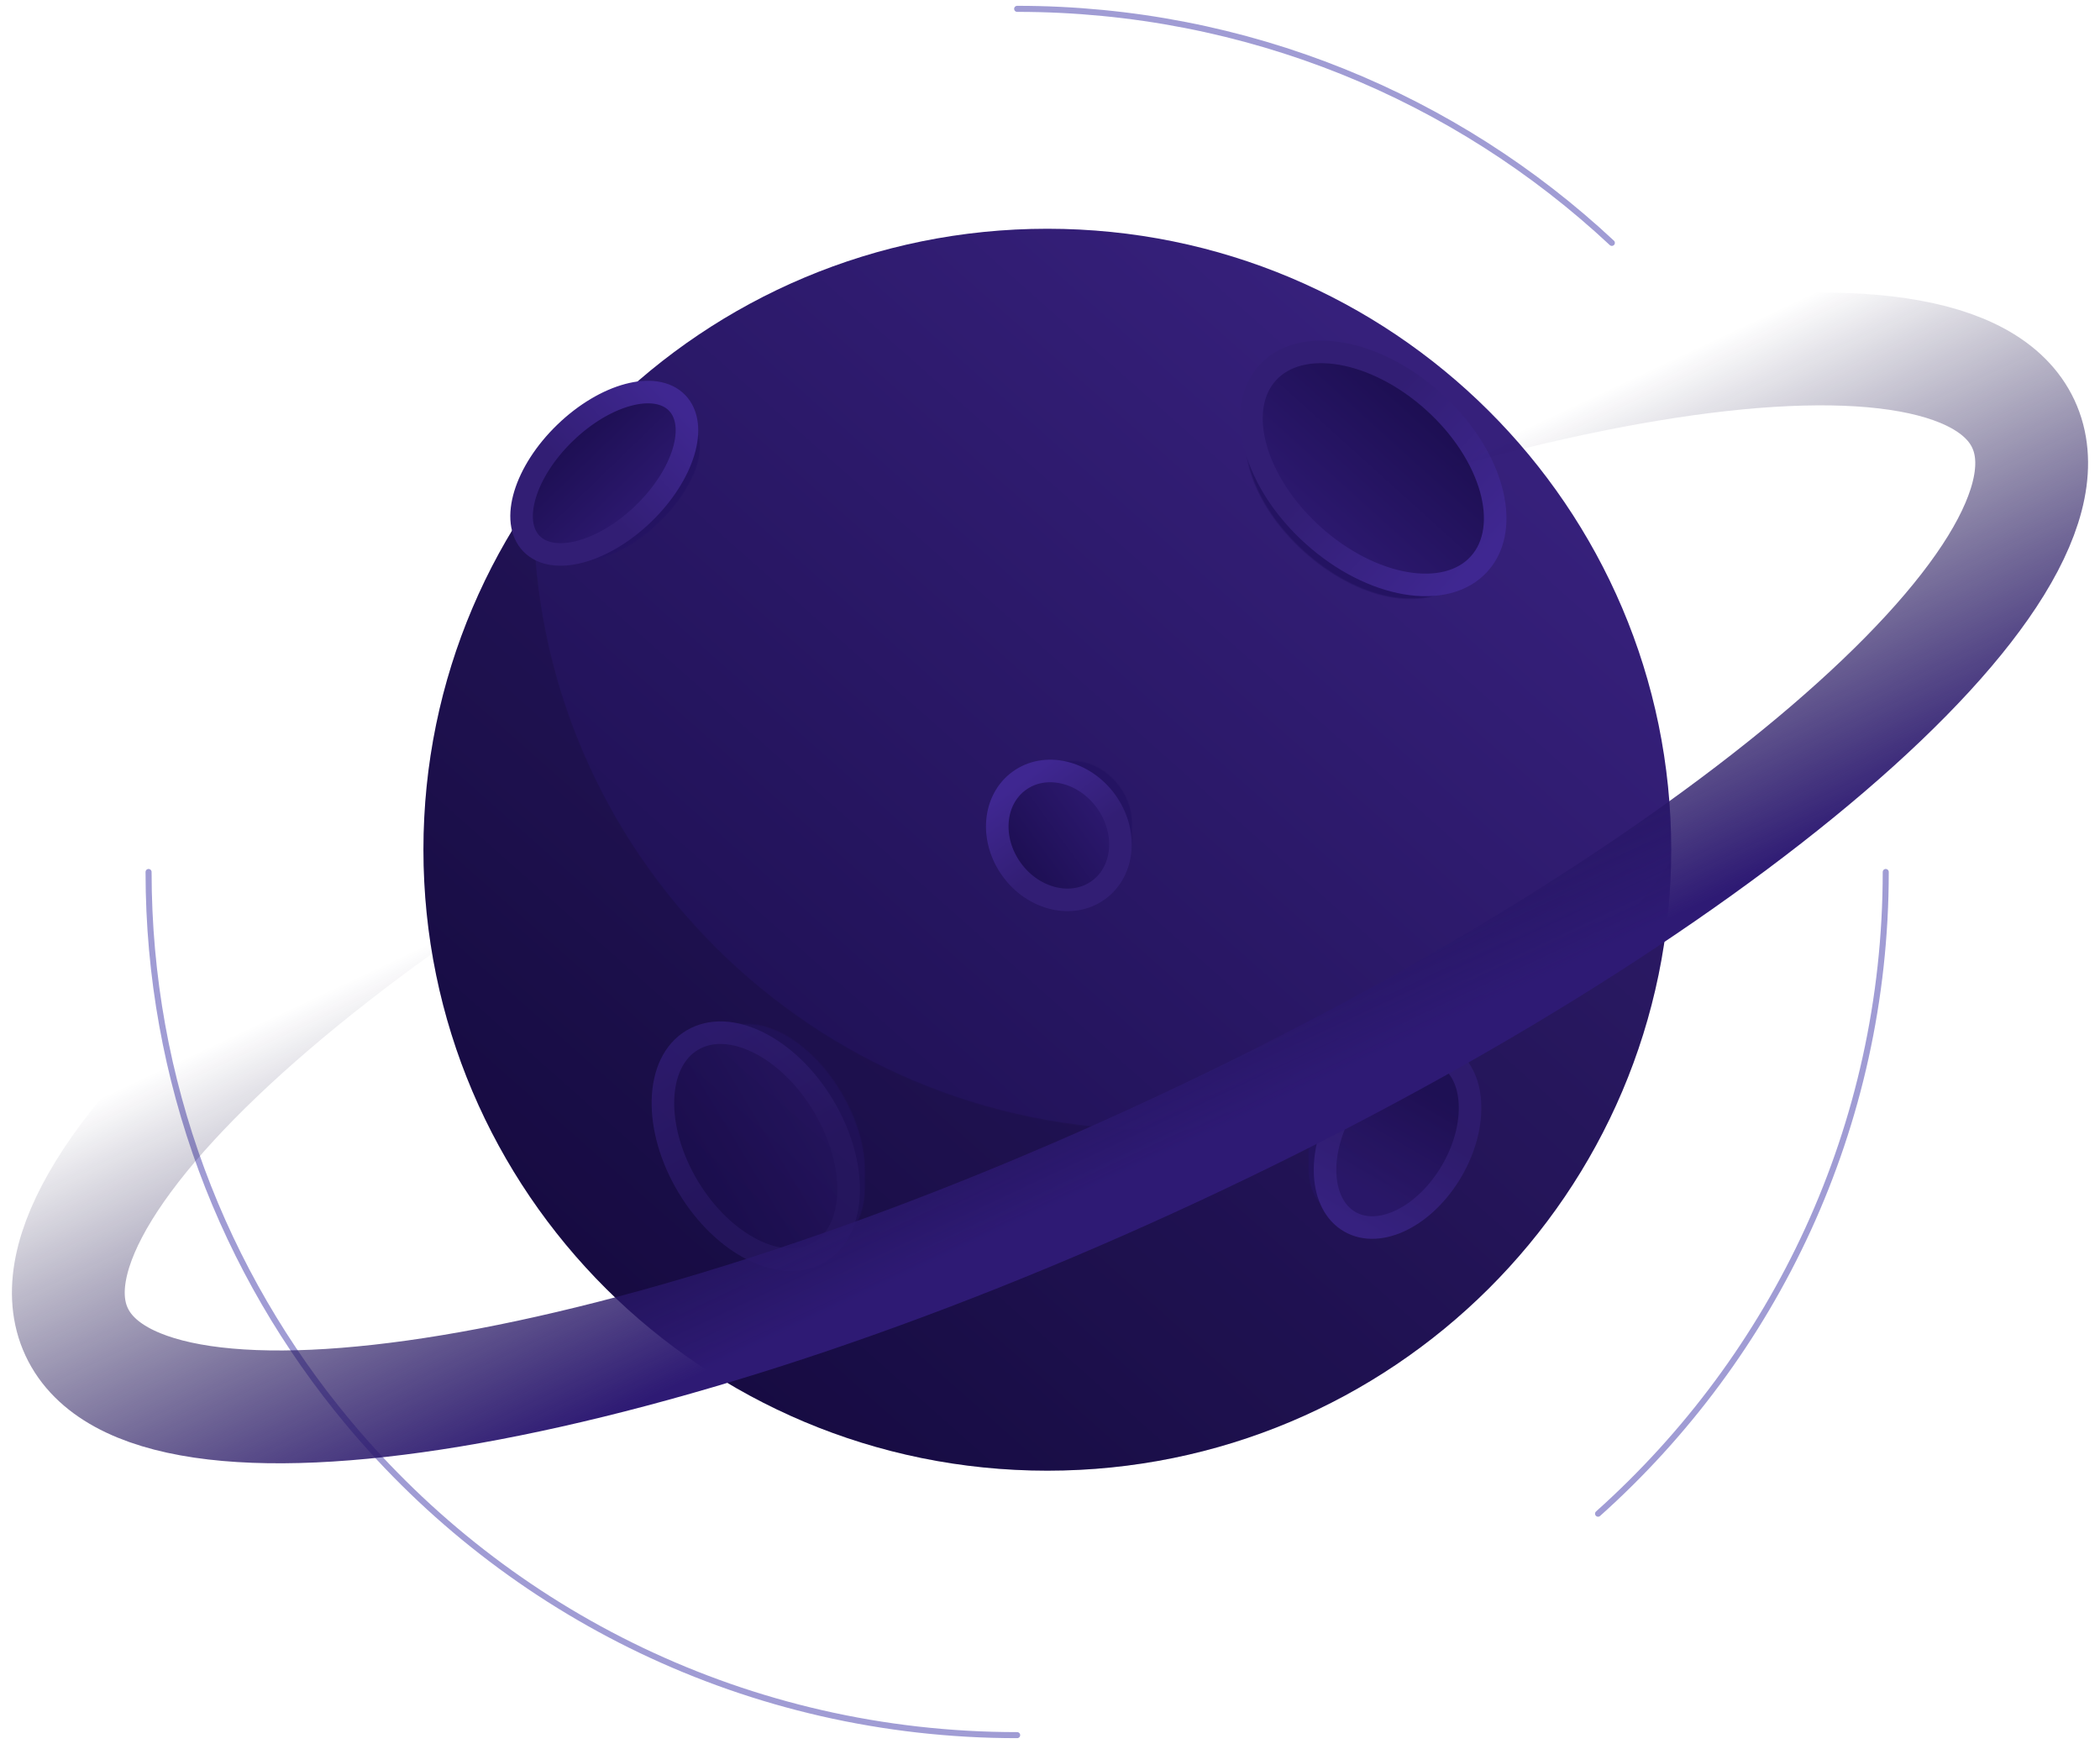
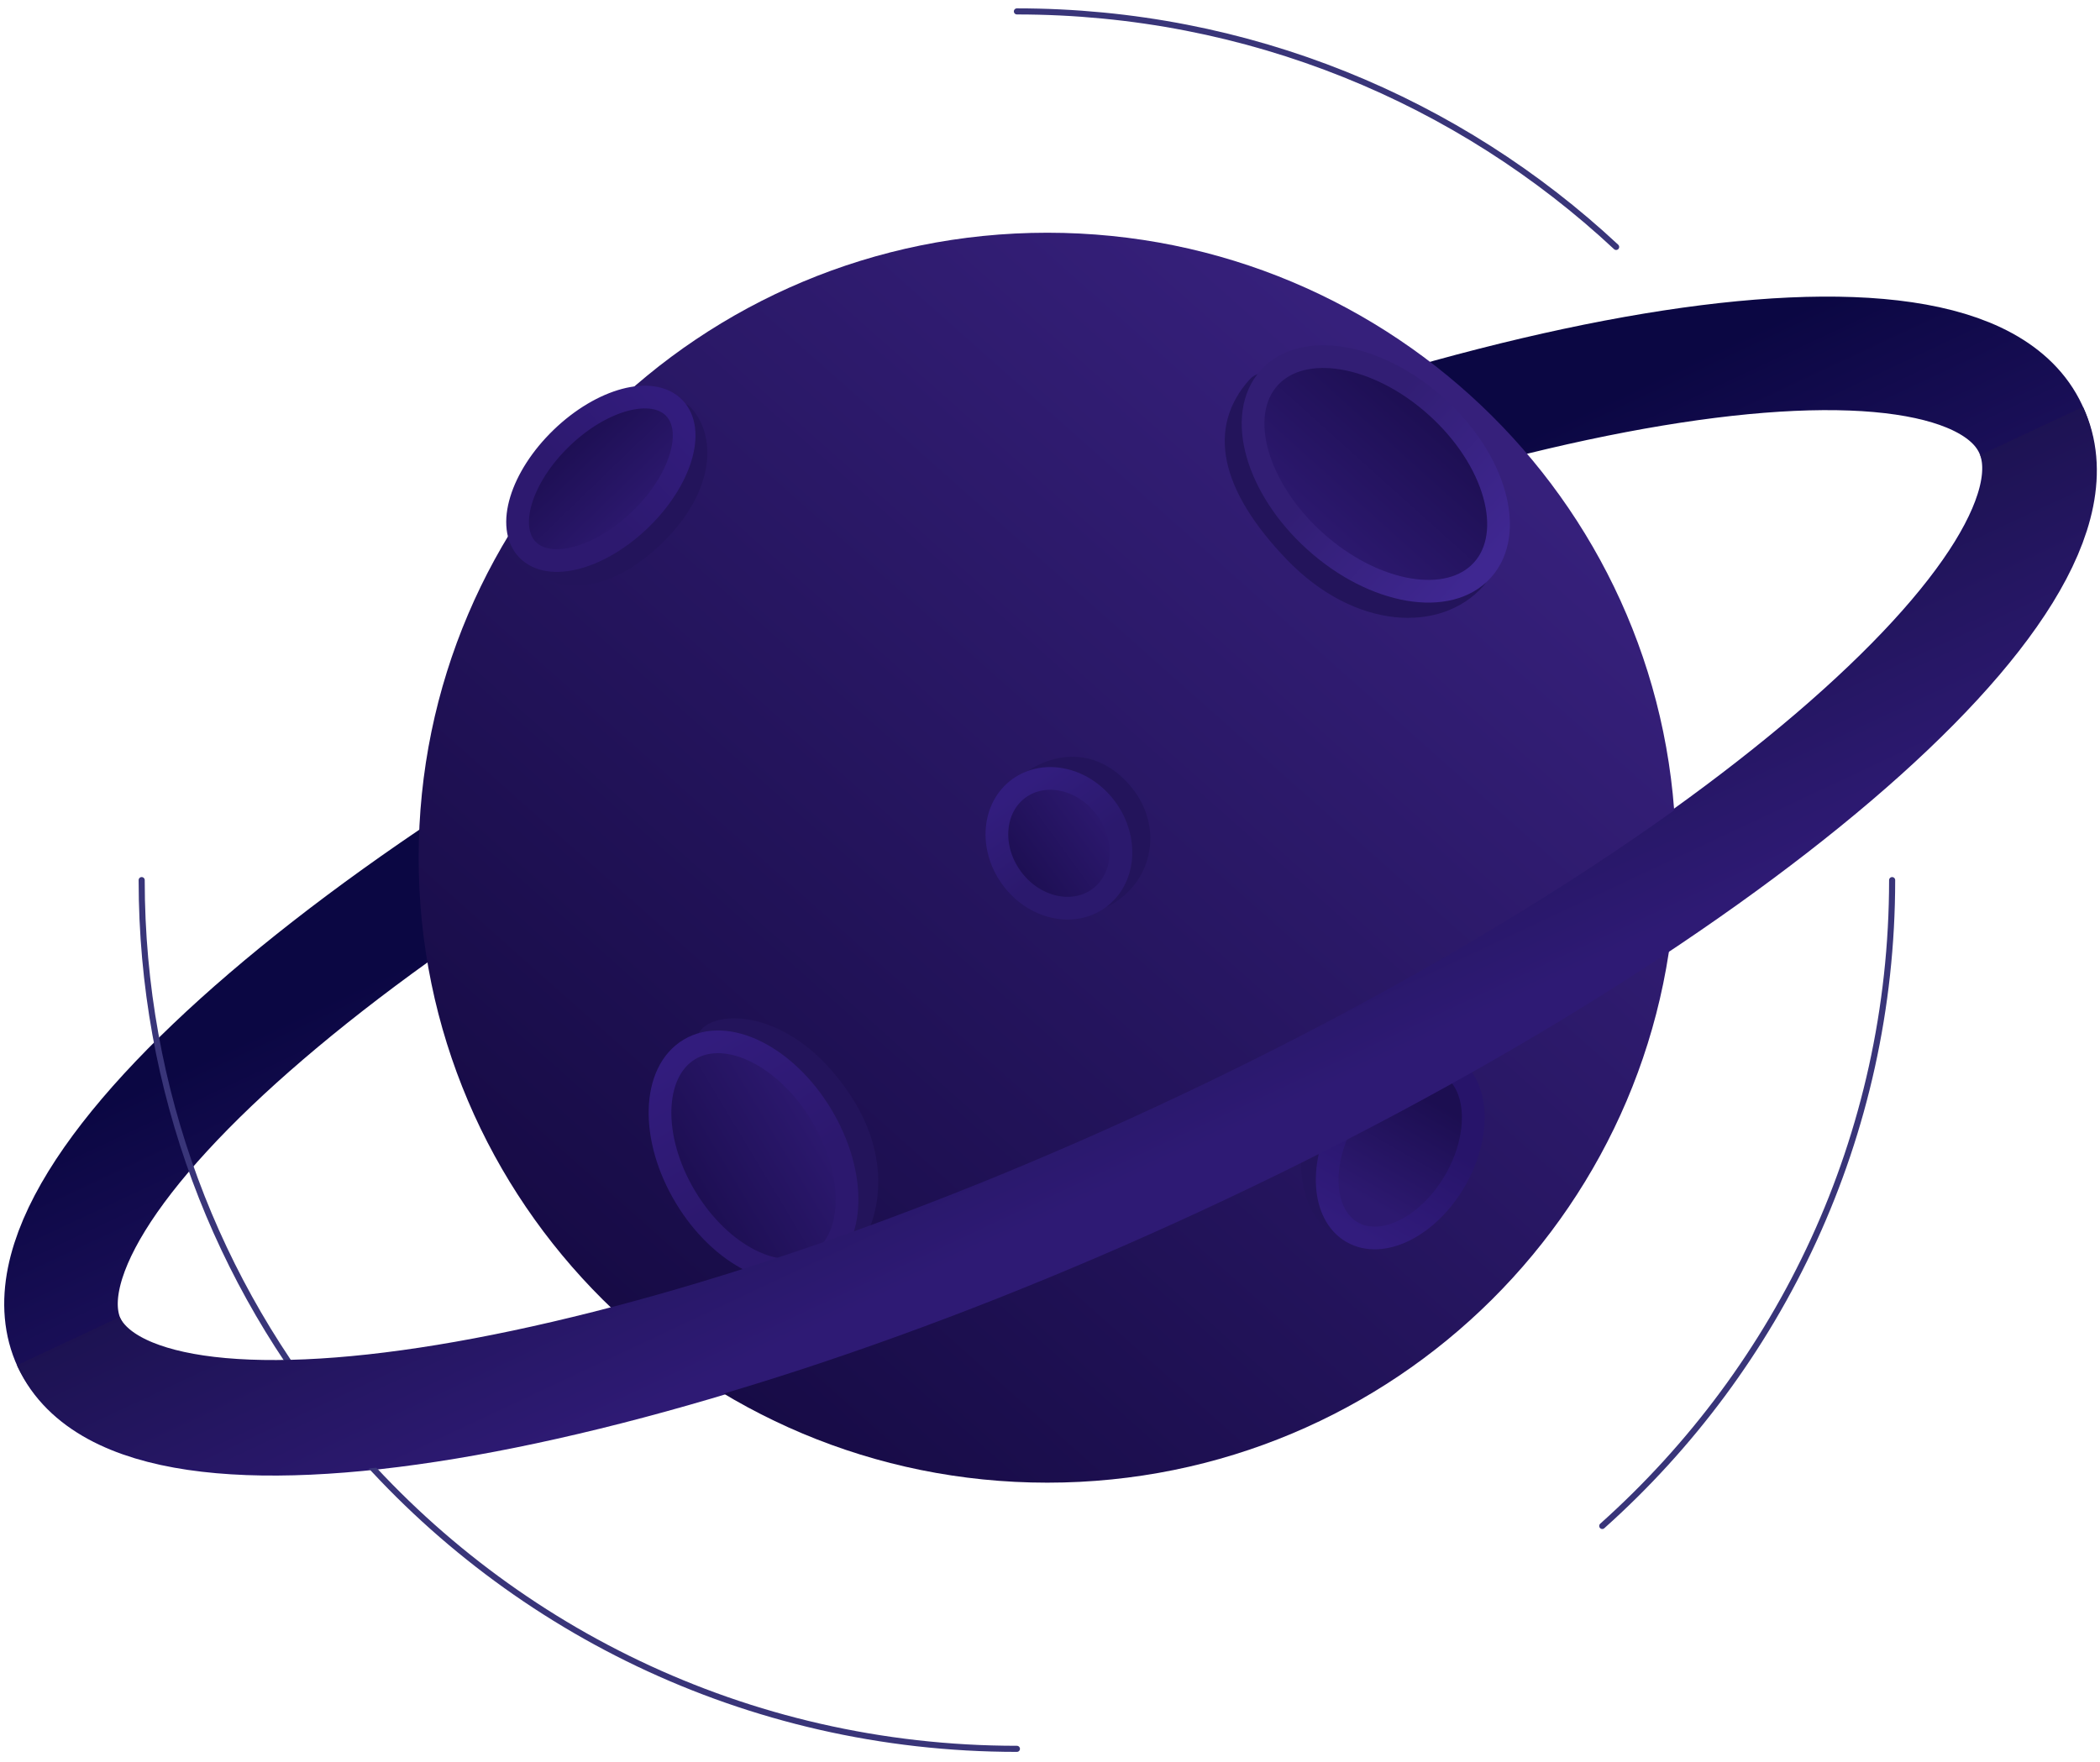
- <svg xmlns="http://www.w3.org/2000/svg" xmlns:xlink="http://www.w3.org/1999/xlink" width="191px" height="159px" viewBox="0 0 191 159" version="1.1">
+ <svg xmlns="http://www.w3.org/2000/svg" width="211" height="177" viewBox="0 0 211 177">
  <defs>
-     <linearGradient x1="22.962%" y1="99.524%" x2="91.19%" y2="22.595%" id="linearGradient-1">
-       <stop stop-color="#180C49" offset="0%" />
-       <stop stop-color="#36207B" offset="100%" />
+     <linearGradient id="a" x1="50%" x2="50%" y1="15.891%" y2="100%">
+       <stop offset="0%" stop-color="#0B0743" />
+       <stop offset="100%" stop-color="#2E1A74" />
    </linearGradient>
-     <ellipse id="path-2" cx="81.745" cy="76.474" rx="56.745" ry="56.474" />
-     <filter x="-13.7%" y="-13.7%" width="127.3%" height="127.4%" filterUnits="objectBoundingBox" id="filter-3">
-       <feOffset dx="10" dy="-31" in="SourceAlpha" result="shadowOffsetInner1" />
-       <feComposite in="shadowOffsetInner1" in2="SourceAlpha" operator="arithmetic" k2="-1" k3="1" result="shadowInnerInner1" />
-       <feColorMatrix values="0 0 0 0 0   0 0 0 0 0   0 0 0 0 0  0 0 0 0.131 0" type="matrix" in="shadowInnerInner1" />
-     </filter>
-     <linearGradient x1="50%" y1="0%" x2="50%" y2="100%" id="linearGradient-4">
-       <stop stop-color="#1C0E51" offset="0%" />
-       <stop stop-color="#2D1970" offset="100%" />
+     <linearGradient id="b" x1="22.962%" x2="91.19%" y1="99.431%" y2="22.647%">
+       <stop offset="0%" stop-color="#150A43" />
+       <stop offset="100%" stop-color="#36207B" />
    </linearGradient>
-     <linearGradient x1="36.987%" y1="50%" x2="99.142%" y2="50%" id="linearGradient-5">
-       <stop stop-color="#321E74" offset="0%" />
-       <stop stop-color="#3F2791" offset="100%" />
+     <linearGradient id="d" x1="50%" x2="50%" y1="0%" y2="100%">
+       <stop offset="0%" stop-color="#1C0E51" />
+       <stop offset="100%" stop-color="#2D1970" />
    </linearGradient>
-     <ellipse id="path-6" cx="111.394" cy="41.796" rx="11.939" ry="7.16" />
-     <filter x="-12.8%" y="-21.3%" width="125.6%" height="156.6%" filterUnits="objectBoundingBox" id="filter-7">
-       <feMorphology radius="2.052" operator="dilate" in="SourceAlpha" result="shadowSpreadOuter1" />
-       <feOffset dx="0" dy="2" in="shadowSpreadOuter1" result="shadowOffsetOuter1" />
-       <feComposite in="shadowOffsetOuter1" in2="SourceAlpha" operator="out" result="shadowOffsetOuter1" />
-       <feColorMatrix values="0 0 0 0 0.143   0 0 0 0 0.076   0 0 0 0 0.386  0 0 0 1 0" type="matrix" in="shadowOffsetOuter1" />
-     </filter>
-     <linearGradient x1="19.943%" y1="50%" x2="82.273%" y2="50%" id="linearGradient-8">
-       <stop stop-color="#1C0E51" offset="0%" />
-       <stop stop-color="#2D1970" offset="100%" />
+     <linearGradient id="c" x1="36.987%" x2="99.142%" y1="50%" y2="50%">
+       <stop offset="0%" stop-color="#321E74" />
+       <stop offset="100%" stop-color="#3F2791" />
    </linearGradient>
-     <linearGradient x1="36.987%" y1="50%" x2="99.142%" y2="50%" id="linearGradient-9">
-       <stop stop-color="#321E74" offset="0%" />
-       <stop stop-color="#3F2791" offset="100%" />
+     <linearGradient id="f" x1="19.943%" x2="82.273%" y1="50%" y2="50%">
+       <stop offset="0%" stop-color="#1C0E51" />
+       <stop offset="100%" stop-color="#2D1970" />
    </linearGradient>
-     <ellipse id="path-10" cx="113.599" cy="102.775" rx="7.673" ry="4.699" />
-     <filter x="-19.9%" y="-32.5%" width="139.8%" height="186.2%" filterUnits="objectBoundingBox" id="filter-11">
-       <feMorphology radius="2.052" operator="dilate" in="SourceAlpha" result="shadowSpreadOuter1" />
-       <feOffset dx="0" dy="2" in="shadowSpreadOuter1" result="shadowOffsetOuter1" />
-       <feComposite in="shadowOffsetOuter1" in2="SourceAlpha" operator="out" result="shadowOffsetOuter1" />
-       <feColorMatrix values="0 0 0 0 0.143   0 0 0 0 0.076   0 0 0 0 0.386  0 0 0 1 0" type="matrix" in="shadowOffsetOuter1" />
-     </filter>
-     <linearGradient x1="50%" y1="0%" x2="50%" y2="100%" id="linearGradient-12">
-       <stop stop-color="#1C0E51" offset="0%" />
-       <stop stop-color="#2D1970" offset="100%" />
+     <linearGradient id="e" x1="36.987%" x2="99.142%" y1="50%" y2="50%">
+       <stop offset="0%" stop-color="#27146A" />
+       <stop offset="100%" stop-color="#321C7D" />
    </linearGradient>
-     <linearGradient x1="36.987%" y1="50%" x2="99.142%" y2="50%" id="linearGradient-13">
-       <stop stop-color="#321E74" offset="0%" />
-       <stop stop-color="#3F2791" offset="100%" />
+     <linearGradient id="h" x1="50%" x2="50%" y1="0%" y2="100%">
+       <stop offset="0%" stop-color="#1C0E51" />
+       <stop offset="100%" stop-color="#2D1970" />
    </linearGradient>
-     <ellipse id="path-14" cx="82.792" cy="75.174" rx="5.112" ry="4.27" />
-     <filter x="-29.9%" y="-35.7%" width="159.7%" height="194.9%" filterUnits="objectBoundingBox" id="filter-15">
-       <feMorphology radius="2.052" operator="dilate" in="SourceAlpha" result="shadowSpreadOuter1" />
-       <feOffset dx="0" dy="2" in="shadowSpreadOuter1" result="shadowOffsetOuter1" />
-       <feComposite in="shadowOffsetOuter1" in2="SourceAlpha" operator="out" result="shadowOffsetOuter1" />
-       <feColorMatrix values="0 0 0 0 0.143   0 0 0 0 0.076   0 0 0 0 0.386  0 0 0 1 0" type="matrix" in="shadowOffsetOuter1" />
-     </filter>
-     <linearGradient x1="50%" y1="0%" x2="50%" y2="100%" id="linearGradient-16">
-       <stop stop-color="#1C0E51" offset="0%" />
-       <stop stop-color="#2D1970" offset="100%" />
+     <linearGradient id="g" x1="36.987%" x2="99.142%" y1="50%" y2="50%">
+       <stop offset="0%" stop-color="#2B196D" />
+       <stop offset="100%" stop-color="#321D7E" />
    </linearGradient>
-     <linearGradient x1="36.987%" y1="50%" x2="99.142%" y2="50%" id="linearGradient-17">
-       <stop stop-color="#321E74" offset="0%" />
-       <stop stop-color="#3F2791" offset="100%" />
+     <linearGradient id="j" x1="50%" x2="50%" y1="0%" y2="100%">
+       <stop offset="0%" stop-color="#1C0E51" />
+       <stop offset="100%" stop-color="#2D1970" />
    </linearGradient>
-     <ellipse id="path-18" cx="55.226" cy="103.44" rx="10.219" ry="6.145" />
-     <filter x="-14.9%" y="-24.8%" width="129.9%" height="165.9%" filterUnits="objectBoundingBox" id="filter-19">
-       <feMorphology radius="2.052" operator="dilate" in="SourceAlpha" result="shadowSpreadOuter1" />
-       <feOffset dx="0" dy="2" in="shadowSpreadOuter1" result="shadowOffsetOuter1" />
-       <feComposite in="shadowOffsetOuter1" in2="SourceAlpha" operator="out" result="shadowOffsetOuter1" />
-       <feColorMatrix values="0 0 0 0 0.143   0 0 0 0 0.076   0 0 0 0 0.386  0 0 0 1 0" type="matrix" in="shadowOffsetOuter1" />
-     </filter>
-     <linearGradient x1="50%" y1="0%" x2="50%" y2="100%" id="linearGradient-20">
-       <stop stop-color="#1C0E51" offset="0%" />
-       <stop stop-color="#2D1970" offset="100%" />
+     <linearGradient id="i" x1="36.987%" x2="99.142%" y1="50%" y2="50%">
+       <stop offset="0%" stop-color="#2C186E" />
+       <stop offset="100%" stop-color="#321C7D" />
    </linearGradient>
-     <linearGradient x1="36.987%" y1="50%" x2="99.142%" y2="50%" id="linearGradient-21">
-       <stop stop-color="#321E74" offset="0%" />
-       <stop stop-color="#3F2791" offset="100%" />
+     <linearGradient id="l" x1="50%" x2="50%" y1="0%" y2="100%">
+       <stop offset="0%" stop-color="#1C0E51" />
+       <stop offset="100%" stop-color="#2D1970" />
    </linearGradient>
-     <ellipse id="path-22" cx="41.447" cy="42.236" rx="8.185" ry="4.092" />
-     <filter x="-18.6%" y="-37.3%" width="137.3%" height="199.0%" filterUnits="objectBoundingBox" id="filter-23">
-       <feMorphology radius="2.052" operator="dilate" in="SourceAlpha" result="shadowSpreadOuter1" />
-       <feOffset dx="0" dy="2" in="shadowSpreadOuter1" result="shadowOffsetOuter1" />
-       <feComposite in="shadowOffsetOuter1" in2="SourceAlpha" operator="out" result="shadowOffsetOuter1" />
-       <feColorMatrix values="0 0 0 0 0.143   0 0 0 0 0.076   0 0 0 0 0.386  0 0 0 1 0" type="matrix" in="shadowOffsetOuter1" />
-     </filter>
-     <linearGradient x1="50%" y1="15.891%" x2="50%" y2="100%" id="linearGradient-24">
-       <stop stop-color="#110B37" stop-opacity="0" offset="0%" />
-       <stop stop-color="#2E1A74" offset="100%" />
+     <linearGradient id="k" x1="37.661%" x2="99.142%" y1="50%" y2="50%">
+       <stop offset="0%" stop-color="#2D196F" />
+       <stop offset="100%" stop-color="#321C7D" />
+     </linearGradient>
+     <linearGradient id="m" x1="50%" x2="50%" y1="-72.995%" y2="100%">
+       <stop offset="0%" stop-color="#100D3A" />
+       <stop offset="100%" stop-color="#2E1A74" />
    </linearGradient>
  </defs>
-   <g id="Page-1" stroke="none" stroke-width="1" fill="none" fill-rule="evenodd">
-     <g id="Cosmos-Voyagers" transform="translate(-1633, -322)">
-       <g id="4rth-Section" transform="translate(-642, 0)">
-         <g id="Planet1" transform="translate(2270, 322)">
-           <g id="Group-4" transform="translate(18.51288, 0.804124)">
-             <g id="Oval">
-               <use fill="url(#linearGradient-1)" fill-rule="evenodd" xlink:href="#path-2" />
-               <use fill="black" fill-opacity="1" filter="url(#filter-3)" xlink:href="#path-2" />
-             </g>
-             <path d="M0,78.5 C0,97.533 6.817,114.985 18.157,128.575 C32.648,145.94 54.524,157 79,157 L79,157 M131.835,136.861 C147.899,122.492 158,101.668 158,78.5 M133.088,21.284 C118.953,8.085 99.927,0 79,0" id="Shape" stroke="#615BB8" stroke-width="0.55" opacity="0.605" stroke-linecap="round" />
-             <g id="Oval" transform="translate(111.3938, 41.79586) rotate(42) translate(-111.3938, -41.79586) ">
-               <use fill="black" fill-opacity="1" filter="url(#filter-7)" xlink:href="#path-6" />
-               <ellipse stroke="url(#linearGradient-5)" stroke-width="2.052" fill="url(#linearGradient-4)" fill-rule="evenodd" cx="111.394" cy="41.796" rx="12.965" ry="8.186" />
-             </g>
-             <g id="Oval-Copy-4" opacity="0.695" transform="translate(113.5987, 102.7751) rotate(120) translate(-113.5987, -102.7751) ">
-               <use fill="black" fill-opacity="1" filter="url(#filter-11)" xlink:href="#path-10" />
-               <ellipse stroke="url(#linearGradient-9)" stroke-width="2.052" fill="url(#linearGradient-8)" fill-rule="evenodd" cx="113.599" cy="102.775" rx="8.699" ry="5.725" />
-             </g>
-             <g id="Oval-Copy-5" transform="translate(82.79202, 75.17388) rotate(594) translate(-82.79202, -75.17388) ">
-               <use fill="black" fill-opacity="1" filter="url(#filter-15)" xlink:href="#path-14" />
-               <ellipse stroke="url(#linearGradient-13)" stroke-width="2.052" fill="url(#linearGradient-12)" fill-rule="evenodd" cx="82.792" cy="75.174" rx="6.138" ry="5.296" />
-             </g>
-             <g id="Oval-Copy-7" opacity="0.466" transform="translate(55.22599, 103.4399) rotate(239) translate(-55.22599, -103.4399) ">
-               <use fill="black" fill-opacity="1" filter="url(#filter-19)" xlink:href="#path-18" />
-               <ellipse stroke="url(#linearGradient-17)" stroke-width="2.052" fill="url(#linearGradient-16)" fill-rule="evenodd" cx="55.226" cy="103.44" rx="11.245" ry="7.171" />
-             </g>
-             <g id="Oval-Copy-6" transform="translate(41.44702, 42.23625) rotate(316) translate(-41.44702, -42.23625) ">
-               <use fill="black" fill-opacity="1" filter="url(#filter-23)" xlink:href="#path-22" />
-               <ellipse stroke="url(#linearGradient-21)" stroke-width="2.052" fill="url(#linearGradient-20)" fill-rule="evenodd" cx="41.447" cy="42.236" rx="9.211" ry="5.118" />
-             </g>
-           </g>
-           <ellipse id="Oval" stroke="url(#linearGradient-24)" stroke-width="10.26" transform="translate(100.5, 79.84318) rotate(-25) translate(-100.5, -79.84318) " cx="100.5" cy="79.843" rx="97.682" ry="27.24" />
-         </g>
-       </g>
+   <g fill="none" fill-rule="evenodd" transform="translate(-6 1)">
+     <ellipse cx="111.5" cy="88.047" stroke="url(#a)" stroke-width="11.409" rx="108.718" ry="30.3" transform="rotate(-25 111.5 88.047)" />
+     <g transform="translate(20.235 .146)">
+       <ellipse cx="90.995" cy="85.048" fill="url(#b)" rx="63.166" ry="62.806" />
+       <path fill="#23145B" d="M115.071 55.1c6.766 7.03 15.429 7.47 19.732 2.652 4.303-4.819-19.19-25.57-23.494-20.752-4.303 4.818-3.004 11.07 3.762 18.1zM119.52 107.742c-4.677 5.437-3.318 12.983 0 14.912 3.318 1.93 15.017-16.013 11.699-17.943-3.318-1.93-7.022-2.406-11.7 3.031zM99.489 78.02c-3.109-3.837-7.424-3.946-11.01-1.32-3.585 2.625 4.749 15.527 8.992 13.042 4.243-2.485 5.126-7.884 2.018-11.721zM71.109 108.758c-6.012-8.951-13.973-8.481-15.146-6.05-1.174 2.432 12.093 22.941 14.194 22.941 2.102 0 6.964-7.94.952-16.891z" />
+       <path stroke="#393579" stroke-linecap="round" stroke-width=".612" d="M0 87.3c0 21.168 7.589 40.576 20.212 55.69 16.13 19.311 40.482 31.612 67.728 31.612m58.814-22.397c17.882-15.98 29.126-39.139 29.126-64.904M148.148 23.67C132.414 8.992 111.235 0 87.94 0" />
+       <path fill="#23145B" d="M52.343 53.377c5.409-5.303 5.409-10.88 2.766-13.637-2.644-2.757-18.764 13.338-16.12 16.096 2.643 2.758 7.945 2.845 13.354-2.459z" />
+       <ellipse cx="124" cy="46.482" fill="url(#d)" stroke="url(#c)" stroke-width="2.282" rx="14.425" ry="9.107" transform="rotate(42 124 46.482)" />
+       <ellipse cx="126.454" cy="114.297" fill="url(#f)" stroke="url(#e)" stroke-width="2.282" rx="9.676" ry="6.371" transform="rotate(120 126.454 114.297)" />
+       <ellipse cx="92.161" cy="83.602" fill="url(#h)" stroke="url(#g)" stroke-width="2.282" rx="6.827" ry="5.893" transform="rotate(-126 92.161 83.602)" />
+       <ellipse cx="61.476" cy="115.037" fill="url(#j)" stroke="url(#i)" stroke-width="2.282" rx="12.509" ry="7.98" transform="rotate(-121 61.476 115.037)" />
+       <ellipse cx="46.137" cy="46.971" fill="url(#l)" stroke="url(#k)" stroke-width="2.282" rx="10.248" ry="5.694" transform="rotate(-44 46.137 46.971)" />
    </g>
+     <path stroke="url(#m)" stroke-width="11.409" d="M9.135 86.4c.036 16.734 48.74 30.406 108.784 30.537 60.043.132 108.688-13.327 108.651-30.06" transform="rotate(-25 117.852 101.67)" />
  </g>
</svg>
